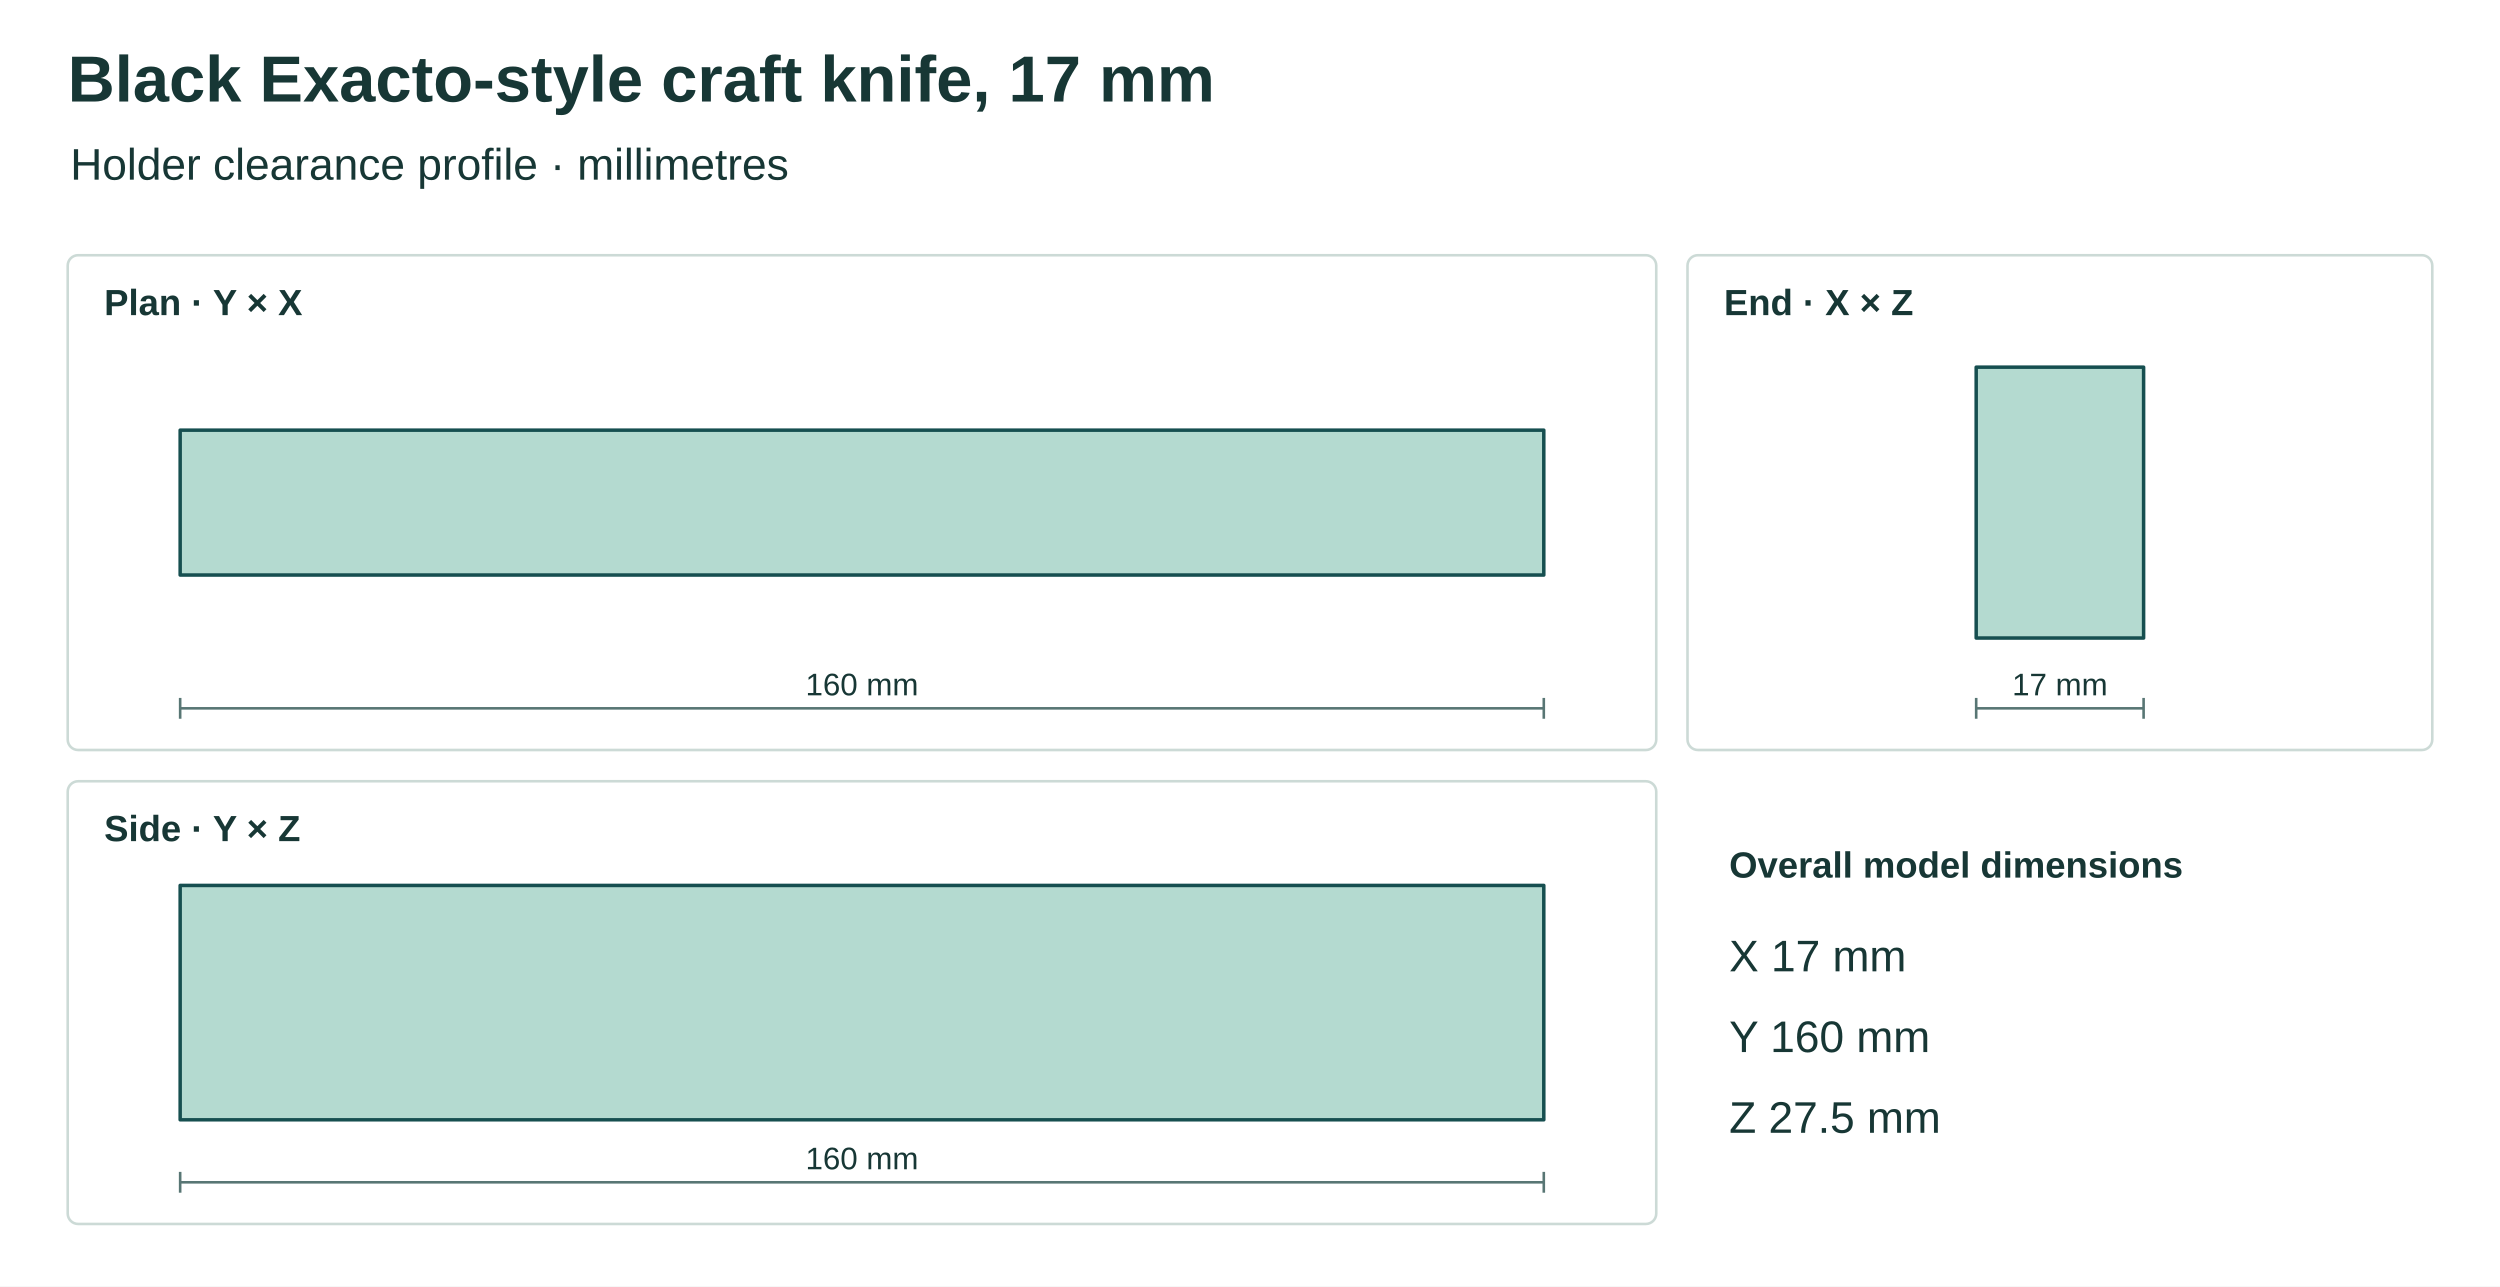
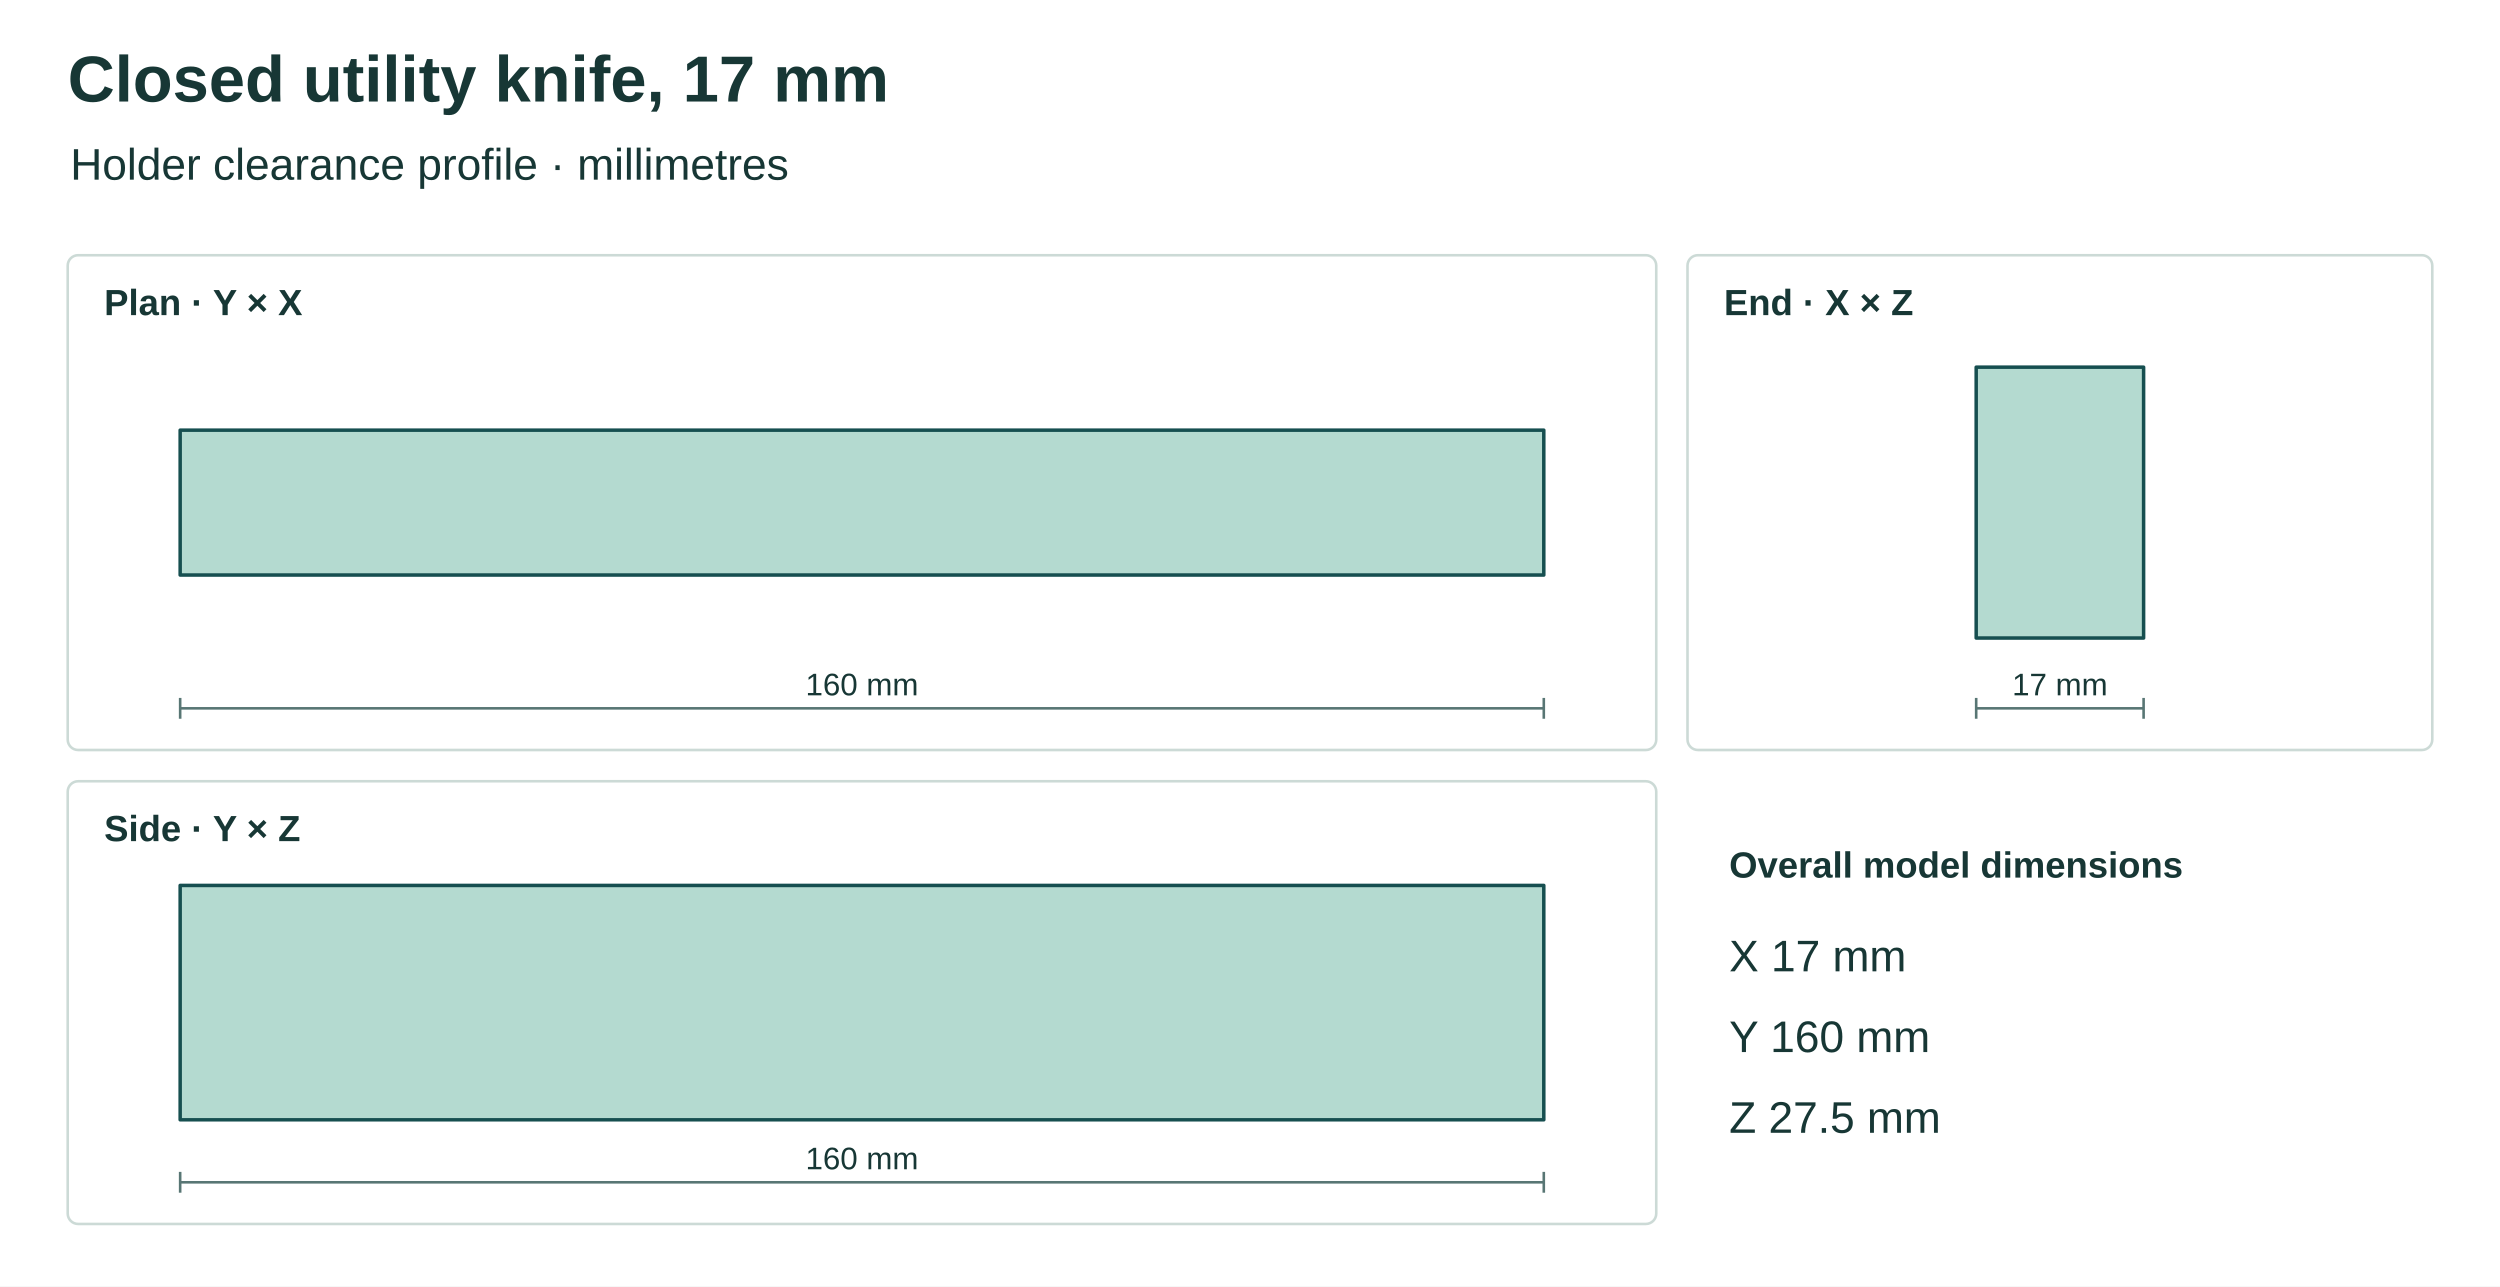
<svg xmlns="http://www.w3.org/2000/svg" width="960" height="494" viewBox="0 0 960 494" role="img">
  <style>
text {font-family:Arial,sans-serif;fill:#173735}
.title {font-size:25px;font-weight:600}
.label {font-size:14px;font-weight:600}
.detail {font-size:17px}
.panel {stroke:#ccdad6;fill:none}
.object {stroke:#164f50;stroke-width:1.35;fill:#a7d4c8;fill-opacity:.84;stroke-linejoin:round}
.dim {fill:none;stroke:#587674;stroke-width:1}
.measure {font-size:12px;text-anchor:middle;paint-order:stroke;stroke:white;stroke-width:4}
</style>
  <rect width="960" height="494" fill="white" />
-   <text x="26" y="39" class="title">Black Exacto-style craft knife, 17 mm</text>
+   <text x="26" y="39" class="title">Closed utility knife, 17 mm</text>
  <text x="27" y="69" class="detail">Holder clearance profile · millimetres</text>
  <text x="40" y="121" class="label">Plan  ·  Y × X</text>
  <rect x="26" y="98" width="610" height="190" rx="4" class="panel" />
  <polygon points="592.818,165.182 69.182,165.182 69.182,220.818 592.818,220.818" class="object" />
  <path d="M69.182 268v8 m0 -4 H592.818 m0 -4 v8" class="dim" />
  <text x="331" y="267" class="measure">160 mm</text>
  <text x="40" y="323" class="label">Side  ·  Y × Z</text>
  <rect x="26" y="300" width="610" height="170" rx="4" class="panel" />
  <polygon points="592.818,340.000 69.182,340.000 69.182,430.000 592.818,430.000" class="object" />
  <path d="M69.182 450v8 m0 -4 H592.818 m0 -4 v8" class="dim" />
  <text x="331" y="449" class="measure">160 mm</text>
  <text x="662" y="121" class="label">End  ·  X × Z</text>
  <rect x="648" y="98" width="286" height="190" rx="4" class="panel" />
  <polygon points="823.145,141.000 758.855,141.000 758.855,245.000 823.145,245.000" class="object" />
  <path d="M758.855 268v8 m0 -4 H823.145 m0 -4 v8" class="dim" />
  <text x="791" y="267" class="measure">17 mm</text>
  <text x="664" y="337" class="label">Overall model dimensions</text>
  <text x="664" y="373" class="detail">X   17 mm</text>
  <text x="664" y="404" class="detail">Y   160 mm</text>
  <text x="664" y="435" class="detail">Z   27.5 mm</text>
</svg>
